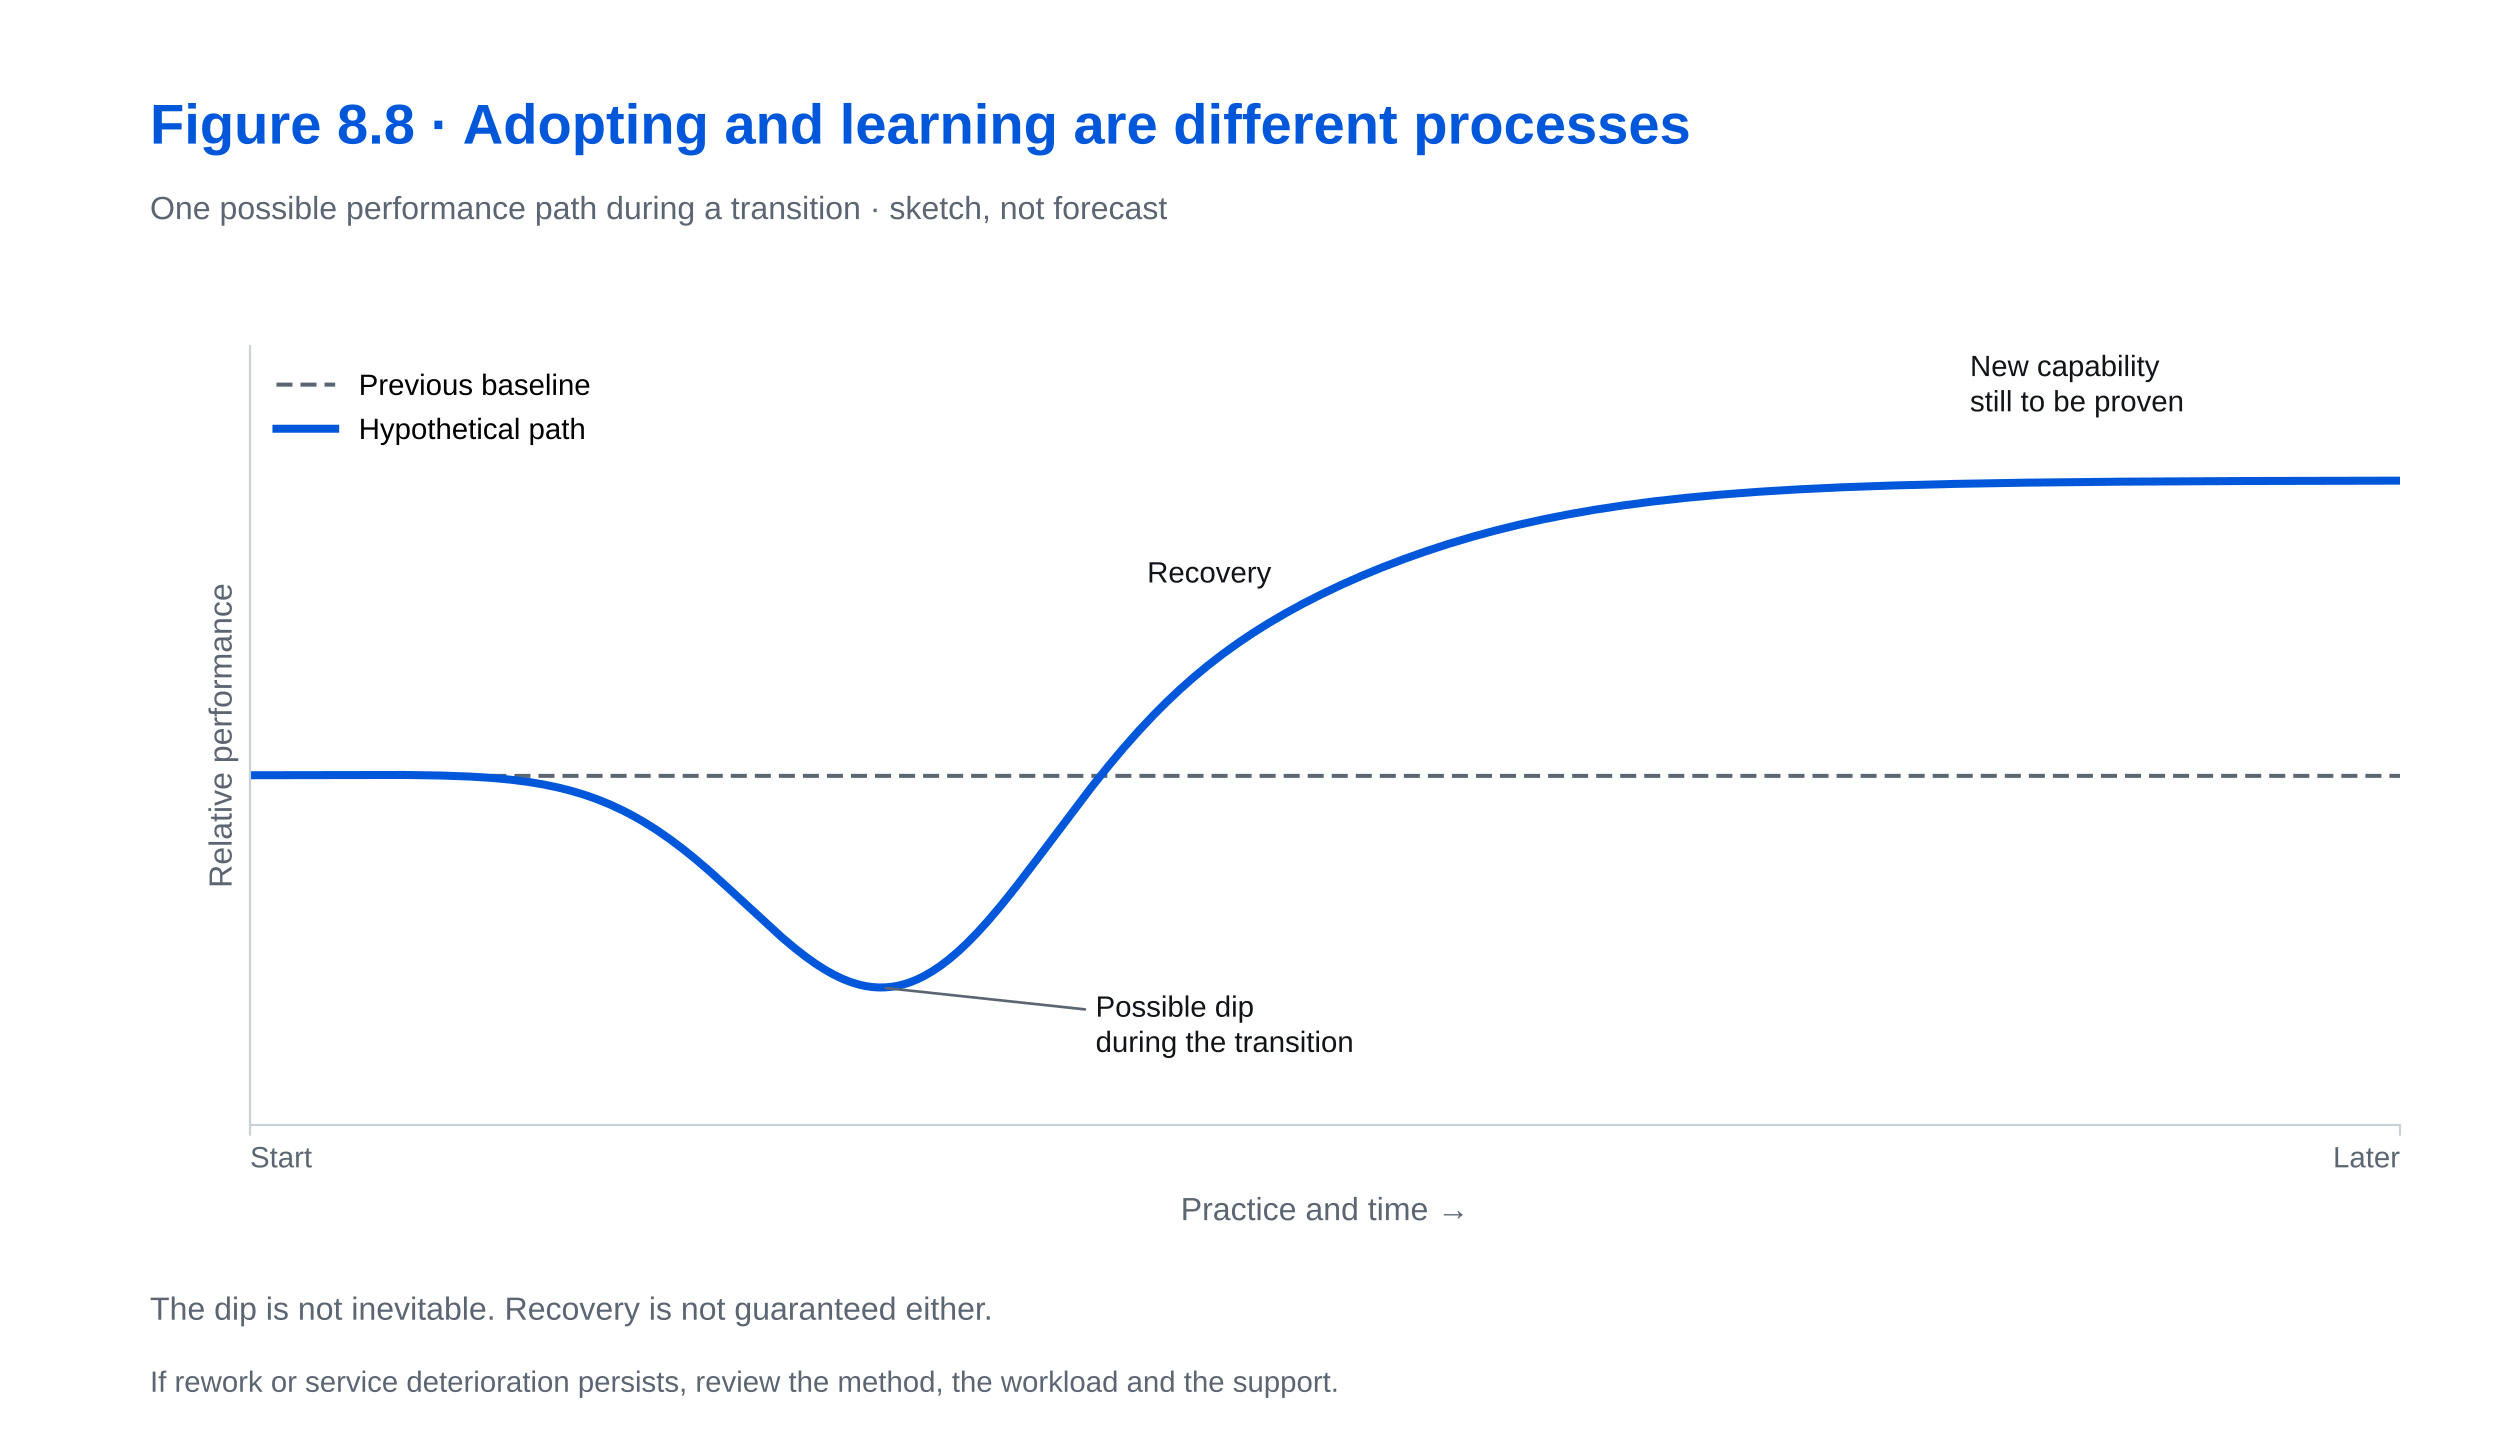
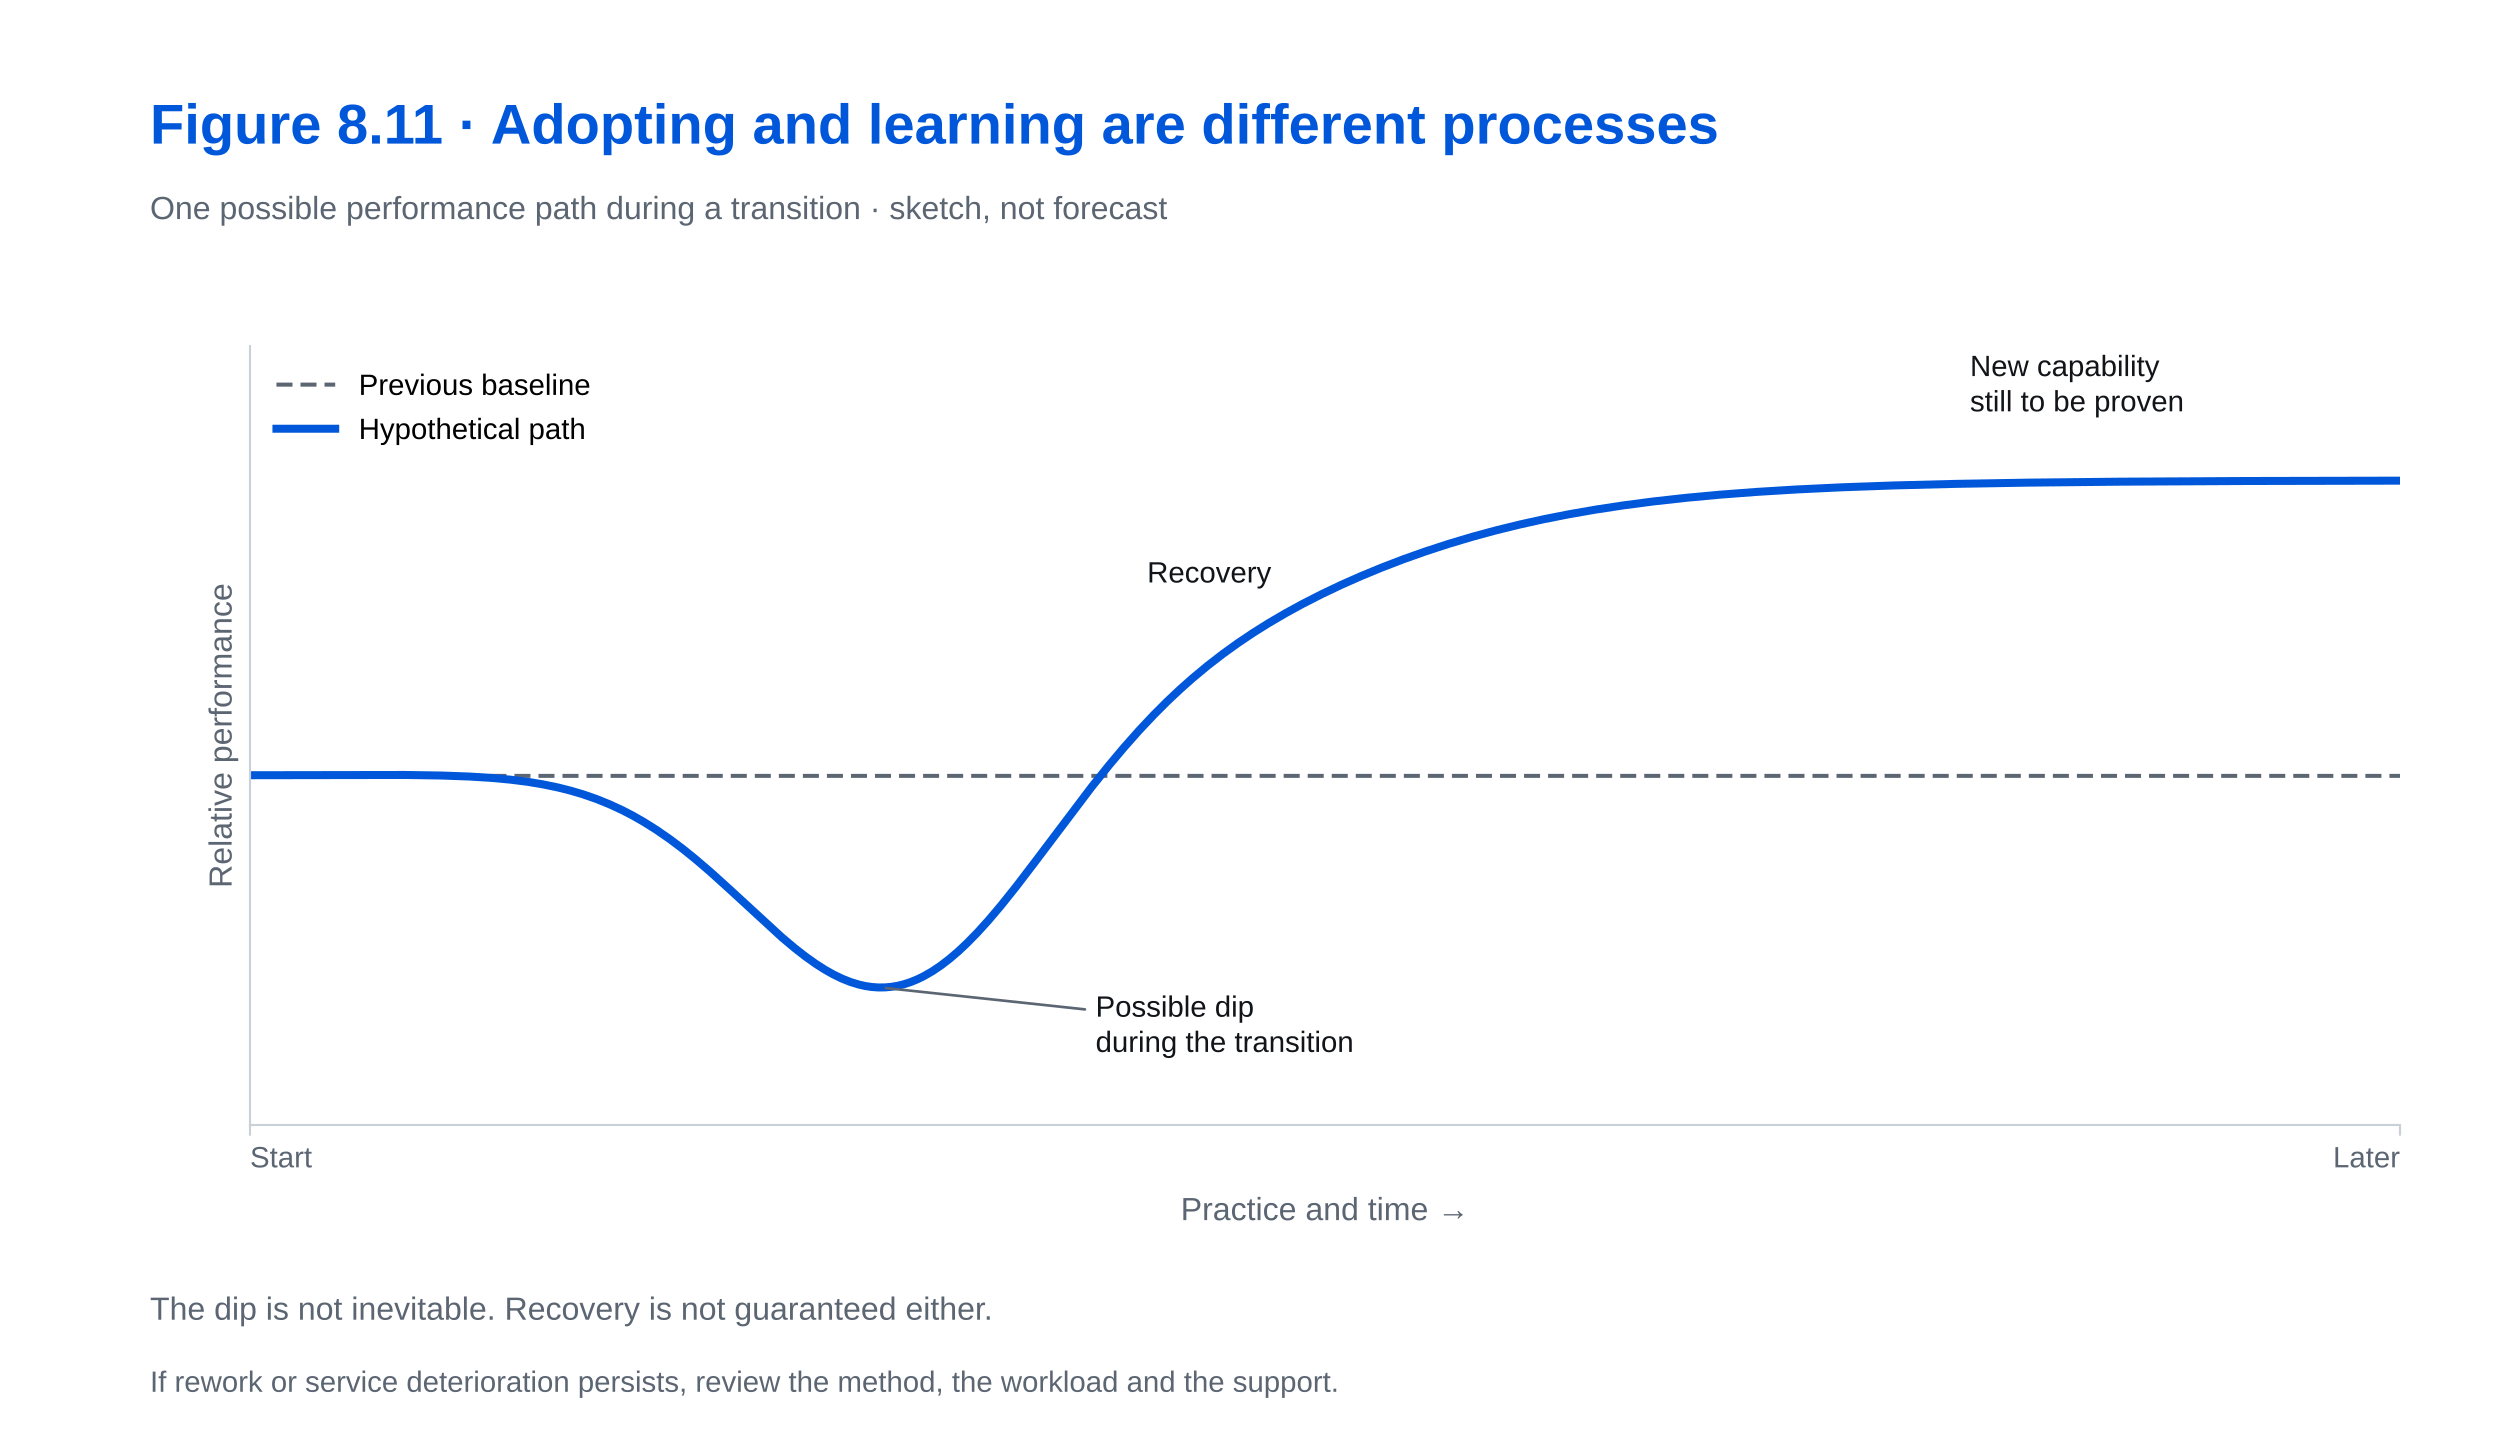
<svg xmlns="http://www.w3.org/2000/svg" xmlns:xlink="http://www.w3.org/1999/xlink" viewBox="0 0 936 540" version="1.1">
  <defs>
    <style type="text/css">*{stroke-linejoin: round; stroke-linecap: butt}</style>
  </defs>
  <g id="figure_1">
    <g id="patch_1">
      <path d="M 0 540  L 936 540  L 936 0  L 0 0  L 0 540  z " style="fill: none; opacity: 0" />
    </g>
    <g id="axes_1">
      <g id="patch_2">
        <path d="M 93.6 421.2  L 898.56 421.2  L 898.56 129.6  L 93.6 129.6  L 93.6 421.2  z " style="fill: none" />
      </g>
      <g id="matplotlib.axis_1">
        <g id="xtick_1">
          <g id="line2d_1">
            <defs>
-               <path id="m44528fbfe6" d="M 0 0  L 0 4  " style="stroke: #c9d0d8; stroke-width: 0.8" />
+               <path id="m496e22b09f" d="M 0 0  L 0 4  " style="stroke: #c9d0d8; stroke-width: 0.8" />
            </defs>
            <g>
-               <use xlink:href="#m44528fbfe6" x="93.6" y="421.2" style="fill: #c9d0d8; stroke: #c9d0d8; stroke-width: 0.8" />
+               <use xlink:href="#m496e22b09f" x="93.6" y="421.2" style="fill: #c9d0d8; stroke: #c9d0d8; stroke-width: 0.8" />
            </g>
          </g>
          <g id="text_1">
            <text style="font-size: 11px; font-family: Archivo, 'Helvetica Neue', Arial, sans-serif; text-anchor: start; fill: #5c6673" x="93.6" y="437.057" transform="rotate(-0 93.6 437.0574)">Start</text>
          </g>
        </g>
        <g id="xtick_2">
          <g id="line2d_2">
            <g>
-               <use xlink:href="#m44528fbfe6" x="898.56" y="421.2" style="fill: #c9d0d8; stroke: #c9d0d8; stroke-width: 0.8" />
+               <use xlink:href="#m496e22b09f" x="898.56" y="421.2" style="fill: #c9d0d8; stroke: #c9d0d8; stroke-width: 0.8" />
            </g>
          </g>
          <g id="text_2">
            <text style="font-size: 11px; font-family: Archivo, 'Helvetica Neue', Arial, sans-serif; text-anchor: end; fill: #5c6673" x="898.56" y="437.057" transform="rotate(-0 898.56 437.0574)">Later</text>
          </g>
        </g>
        <g id="text_3">
          <text style="font-size: 12px; font-family: Archivo, 'Helvetica Neue', Arial, sans-serif; text-anchor: middle; fill: #5c6673" x="496.08" y="456.818" transform="rotate(-0 496.08 456.8181)">Practice and time →</text>
        </g>
      </g>
      <g id="matplotlib.axis_2">
        <g id="text_4">
          <text style="font-size: 12px; font-family: Archivo, 'Helvetica Neue', Arial, sans-serif; text-anchor: middle; fill: #5c6673" x="86.717" y="275.4" transform="rotate(-90 86.71719 275.4)">Relative performance</text>
        </g>
      </g>
      <g id="line2d_3">
-         <path d="M 93.6 290.483  L 898.56 290.483  " clip-path="url(#p0a2e9d23af)" style="fill: none; stroke-dasharray: 6,3; stroke-dashoffset: 0; stroke: #5c6673; stroke-width: 1.5" />
+         <path d="M 93.6 290.483  L 898.56 290.483  " clip-path="url(#pf59512ea9a)" style="fill: none; stroke-dasharray: 6,3; stroke-dashoffset: 0; stroke: #5c6673; stroke-width: 1.5" />
      </g>
      <g id="line2d_4">
-         <path d="M 93.6 290.248  L 151.615 290.145  L 165.313 290.356  L 175.788 290.735  L 183.846 291.234  L 191.098 291.901  L 197.544 292.718  L 203.184 293.647  L 208.825 294.813  L 213.659 296.028  L 218.494 297.468  L 223.328 299.154  L 228.163 301.108  L 232.997 303.346  L 237.026 305.438  L 241.055 307.741  L 245.89 310.786  L 250.724 314.132  L 255.559 317.766  L 260.394 321.664  L 266.034 326.501  L 273.286 333.063  L 292.624 350.842  L 297.459 354.913  L 301.488 358.059  L 305.516 360.926  L 308.739 362.984  L 311.963 364.806  L 315.186 366.371  L 318.409 367.656  L 321.632 368.645  L 324.049 369.181  L 326.466 369.537  L 328.884 369.706  L 331.301 369.685  L 333.718 369.473  L 336.135 369.066  L 338.553 368.466  L 340.97 367.672  L 343.387 366.687  L 345.805 365.513  L 349.028 363.661  L 352.251 361.493  L 355.474 359.023  L 358.697 356.269  L 361.92 353.25  L 365.949 349.139  L 369.978 344.694  L 374.812 338.989  L 380.453 331.934  L 387.705 322.443  L 408.654 294.714  L 415.101 286.663  L 420.741 279.949  L 426.381 273.584  L 432.022 267.59  L 436.856 262.753  L 441.691 258.192  L 446.525 253.898  L 452.166 249.211  L 457.806 244.85  L 463.446 240.787  L 469.087 236.996  L 474.727 233.45  L 481.173 229.667  L 487.619 226.138  L 494.871 222.439  L 502.123 218.993  L 509.375 215.777  L 517.433 212.45  L 525.49 209.363  L 533.548 206.503  L 542.412 203.608  L 551.275 200.963  L 560.138 198.558  L 569.002 196.382  L 577.865 194.421  L 587.534 192.513  L 597.204 190.827  L 607.679 189.23  L 618.959 187.749  L 631.046 186.405  L 643.938 185.21  L 657.636 184.169  L 672.946 183.237  L 689.867 182.434  L 709.205 181.745  L 731.766 181.169  L 759.163 180.701  L 793.81 180.342  L 841.351 180.088  L 898.56 179.958  L 898.56 179.958  " clip-path="url(#p0a2e9d23af)" style="fill: none; stroke: #0057d9; stroke-width: 3; stroke-linecap: square" />
+         <path d="M 93.6 290.248  L 151.615 290.145  L 165.313 290.356  L 175.788 290.735  L 183.846 291.234  L 191.098 291.901  L 197.544 292.718  L 203.184 293.647  L 208.825 294.813  L 213.659 296.028  L 218.494 297.468  L 223.328 299.154  L 228.163 301.108  L 232.997 303.346  L 237.026 305.438  L 241.055 307.741  L 245.89 310.786  L 250.724 314.132  L 255.559 317.766  L 260.394 321.664  L 266.034 326.501  L 273.286 333.063  L 292.624 350.842  L 297.459 354.913  L 301.488 358.059  L 305.516 360.926  L 308.739 362.984  L 311.963 364.806  L 315.186 366.371  L 318.409 367.656  L 321.632 368.645  L 324.049 369.181  L 326.466 369.537  L 328.884 369.706  L 331.301 369.685  L 333.718 369.473  L 336.135 369.066  L 338.553 368.466  L 340.97 367.672  L 343.387 366.687  L 345.805 365.513  L 349.028 363.661  L 352.251 361.493  L 355.474 359.023  L 358.697 356.269  L 361.92 353.25  L 365.949 349.139  L 369.978 344.694  L 374.812 338.989  L 380.453 331.934  L 387.705 322.443  L 408.654 294.714  L 415.101 286.663  L 420.741 279.949  L 426.381 273.584  L 432.022 267.59  L 436.856 262.753  L 441.691 258.192  L 446.525 253.898  L 452.166 249.211  L 457.806 244.85  L 463.446 240.787  L 469.087 236.996  L 474.727 233.45  L 481.173 229.667  L 487.619 226.138  L 494.871 222.439  L 502.123 218.993  L 509.375 215.777  L 517.433 212.45  L 525.49 209.363  L 533.548 206.503  L 542.412 203.608  L 551.275 200.963  L 560.138 198.558  L 569.002 196.382  L 577.865 194.421  L 587.534 192.513  L 597.204 190.827  L 607.679 189.23  L 618.959 187.749  L 631.046 186.405  L 643.938 185.21  L 657.636 184.169  L 672.946 183.237  L 689.867 182.434  L 709.205 181.745  L 731.766 181.169  L 759.163 180.701  L 793.81 180.342  L 841.351 180.088  L 898.56 179.958  L 898.56 179.958  " clip-path="url(#pf59512ea9a)" style="fill: none; stroke: #0057d9; stroke-width: 3; stroke-linecap: square" />
      </g>
      <g id="patch_3">
        <path d="M 93.6 421.2  L 93.6 129.6  " style="fill: none; stroke: #c9d0d8; stroke-width: 0.8; stroke-linejoin: miter; stroke-linecap: square" />
      </g>
      <g id="patch_4">
        <path d="M 93.6 421.2  L 898.56 421.2  " style="fill: none; stroke: #c9d0d8; stroke-width: 0.8; stroke-linejoin: miter; stroke-linecap: square" />
      </g>
      <g id="patch_5">
        <path d="M 406.193 377.916  Q 368.934 373.925 331.674 369.933  " style="fill: none; stroke: #5c6673; stroke-linecap: round" />
      </g>
      <g id="text_5">
        <text style="font-size: 11px; font-family: Archivo, 'Helvetica Neue', Arial, sans-serif; fill: #111418" transform="translate(410.1854 380.6497)">Possible dip</text>
        <text style="font-size: 11px; font-family: Archivo, 'Helvetica Neue', Arial, sans-serif; fill: #111418" transform="translate(410.1854 393.8527)">during the transition</text>
      </g>
      <g id="text_6">
        <text style="font-size: 11px; font-family: Archivo, 'Helvetica Neue', Arial, sans-serif; text-anchor: end; fill: #111418" x="475.956" y="218.086" transform="rotate(-0 475.956 218.0855)">Recovery</text>
      </g>
      <g id="text_7">
        <text style="font-size: 11px; font-family: Archivo, 'Helvetica Neue', Arial, sans-serif; fill: #111418" transform="translate(737.568 140.8078)">New capability</text>
        <text style="font-size: 11px; font-family: Archivo, 'Helvetica Neue', Arial, sans-serif; fill: #111418" transform="translate(737.568 154.0108)">still to be proven</text>
      </g>
      <g id="legend_1">
        <g id="line2d_5">
          <path d="M 103.5 144.008  L 114.5 144.008  L 125.5 144.008  " style="fill: none; stroke-dasharray: 6,3; stroke-dashoffset: 0; stroke: #5c6673; stroke-width: 1.5" />
        </g>
        <g id="text_8">
          <text style="font-size: 11px; font-family: Archivo, 'Helvetica Neue', Arial, sans-serif; text-anchor: start" x="134.3" y="147.858" transform="rotate(-0 134.3 147.8583)">Previous baseline</text>
        </g>
        <g id="line2d_6">
          <path d="M 103.5 160.509  L 114.5 160.509  L 125.5 160.509  " style="fill: none; stroke: #0057d9; stroke-width: 3; stroke-linecap: square" />
        </g>
        <g id="text_9">
          <text style="font-size: 11px; font-family: Archivo, 'Helvetica Neue', Arial, sans-serif; text-anchor: start" x="134.3" y="164.359" transform="rotate(-0 134.3 164.3591)">Hypothetical path</text>
        </g>
      </g>
    </g>
    <g id="text_10">
-       <text style="font-weight: 700; font-size: 21px; font-family: Archivo, 'Helvetica Neue', Arial, sans-serif; text-anchor: start; fill: #0057d9" x="56.16" y="53.757" transform="rotate(-0 56.16 53.75672)">Figure 8.8 · Adopting and learning are different processes</text>
+       <text style="font-weight: 700; font-size: 21px; font-family: Archivo, 'Helvetica Neue', Arial, sans-serif; text-anchor: start; fill: #0057d9" x="56.16" y="53.757" transform="rotate(-0 56.16 53.75672)">Figure 8.11 · Adopting and learning are different processes</text>
    </g>
    <g id="text_11">
      <text style="font-size: 12px; font-family: Archivo, 'Helvetica Neue', Arial, sans-serif; text-anchor: start; fill: #5c6673" x="56.16" y="82.018" transform="rotate(-0 56.16 82.01812)">One possible performance path during a transition · sketch, not forecast</text>
    </g>
    <g id="text_12">
      <text style="font-size: 12px; font-family: Archivo, 'Helvetica Neue', Arial, sans-serif; text-anchor: start; fill: #5c6673" x="56.16" y="494.1" transform="rotate(-0 56.16 494.1)">The dip is not inevitable. Recovery is not guaranteed either.</text>
    </g>
    <g id="text_13">
      <text style="font-size: 11px; font-family: Archivo, 'Helvetica Neue', Arial, sans-serif; text-anchor: start; fill: #5c6673" x="56.16" y="521.1" transform="rotate(-0 56.16 521.1)">If rework or service deterioration persists, review the method, the workload and the support.</text>
    </g>
  </g>
  <defs>
-     <clipPath id="p0a2e9d23af">
+     <clipPath id="pf59512ea9a">
      <rect x="93.6" y="129.6" width="804.96" height="291.6" />
    </clipPath>
  </defs>
</svg>
